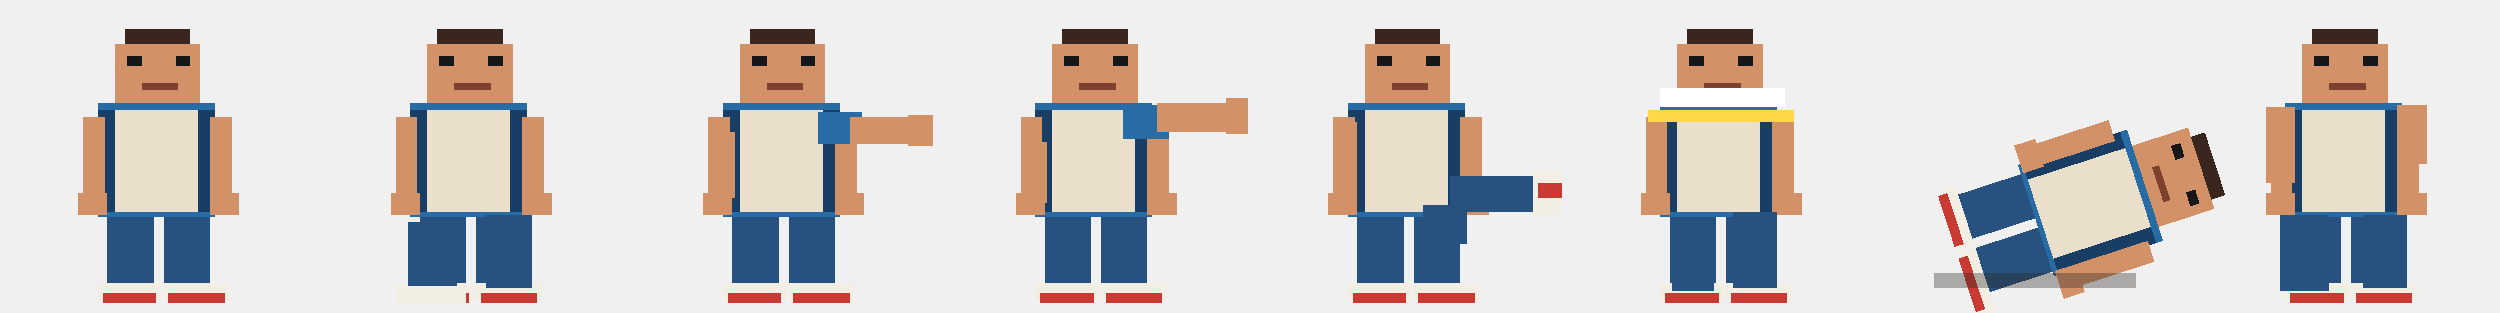
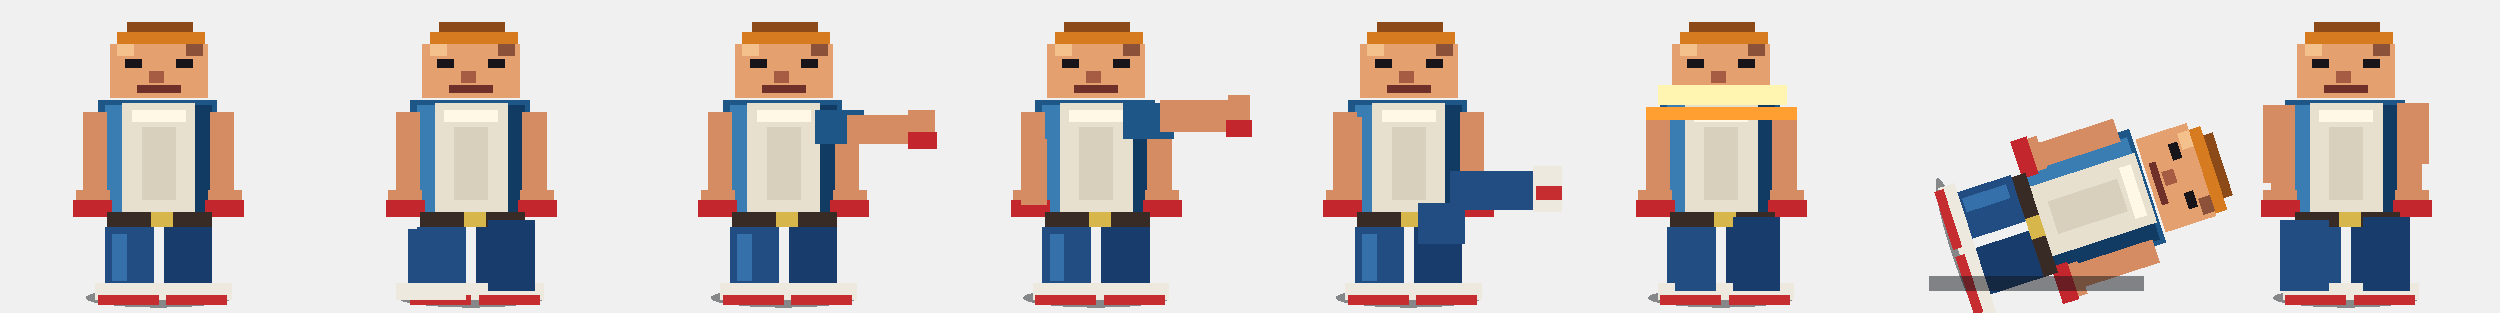
<svg xmlns="http://www.w3.org/2000/svg" width="1024" height="128" viewBox="0 0 1024 128" shape-rendering="crispEdges">
  <defs>
-     <g id="body">
-       <rect x="51" y="12" width="27" height="6" fill="#38261f" />
-       <rect x="47" y="18" width="35" height="24" fill="#d39168" />
-       <rect x="52" y="23" width="6" height="4" fill="#171719" />
-       <rect x="72" y="23" width="6" height="4" fill="#171719" />
-       <rect x="58" y="34" width="15" height="3" fill="#7e402f" />
-       <rect x="40" y="42" width="48" height="47" fill="#286ca5" />
-       <rect x="47" y="45" width="34" height="42" fill="#e9dfcb" />
-       <rect x="40" y="45" width="7" height="42" fill="#183e66" />
-       <rect x="81" y="45" width="7" height="42" fill="#183e66" />
-       <rect x="34" y="48" width="9" height="34" fill="#d39168" />
-       <rect x="86" y="48" width="9" height="34" fill="#d39168" />
-       <rect x="32" y="79" width="12" height="9" fill="#d39168" />
-       <rect x="86" y="79" width="12" height="9" fill="#d39168" />
-       <rect x="44" y="89" width="19" height="29" fill="#27517e" />
-       <rect x="67" y="89" width="19" height="29" fill="#27517e" />
-       <rect x="40" y="116" width="26" height="7" fill="#f2eee4" />
-       <rect x="67" y="116" width="27" height="7" fill="#f2eee4" />
-       <rect x="42" y="120" width="22" height="4" fill="#c93b32" />
-       <rect x="69" y="120" width="23" height="4" fill="#c93b32" />
+     <g id="alex">
+       <ellipse cx="65" cy="122" rx="30" ry="4" fill="#050609" opacity=".45" />
+       <rect x="52" y="9" width="27" height="5" fill="#8b4a18" />
+       <rect x="48" y="13" width="36" height="5" fill="#d77b20" />
+       <rect x="45" y="18" width="40" height="22" fill="#e4a06f" />
+       <rect x="48" y="18" width="7" height="5" fill="#f4c08b" />
+       <rect x="76" y="18" width="7" height="5" fill="#8c5139" />
+       <rect x="51" y="24" width="7" height="4" fill="#17151a" />
+       <rect x="72" y="24" width="7" height="4" fill="#17151a" />
+       <rect x="61" y="29" width="6" height="5" fill="#a65c43" />
+       <rect x="56" y="35" width="18" height="3" fill="#6f302a" />
+       <rect x="40" y="41" width="49" height="48" fill="#1e5688" />
+       <rect x="43" y="43" width="7" height="44" fill="#397db3" />
+       <rect x="80" y="43" width="7" height="44" fill="#123b63" />
+       <rect x="50" y="42" width="30" height="45" fill="#e8e0ce" />
+       <rect x="54" y="45" width="22" height="5" fill="#fff8e7" />
+       <rect x="58" y="52" width="14" height="30" fill="#d8cfbd" />
+       <rect x="34" y="46" width="10" height="35" fill="#d58c62" />
+       <rect x="31" y="78" width="14" height="10" fill="#d58c62" />
+       <rect x="30" y="82" width="16" height="7" fill="#c3262d" />
+       <rect x="86" y="46" width="10" height="35" fill="#d58c62" />
+       <rect x="85" y="78" width="14" height="10" fill="#d58c62" />
+       <rect x="84" y="82" width="16" height="7" fill="#c3262d" />
+       <rect x="44" y="87" width="43" height="6" fill="#382a25" />
+       <rect x="62" y="87" width="9" height="6" fill="#d7b64c" />
+       <rect x="43" y="93" width="20" height="26" fill="#214d82" />
+       <rect x="67" y="93" width="20" height="26" fill="#183c6b" />
+       <rect x="46" y="96" width="6" height="19" fill="#3670aa" />
+       <rect x="39" y="116" width="27" height="7" fill="#eee9df" />
+       <rect x="66" y="116" width="29" height="7" fill="#eee9df" />
+       <rect x="40" y="121" width="25" height="4" fill="#c52d31" />
+       <rect x="68" y="121" width="25" height="4" fill="#c52d31" />
    </g>
  </defs>
  <g>
-     <use href="#body" />
+     <use href="#alex" />
  </g>
  <g transform="translate(128)">
-     <use href="#body" />
-     <rect x="39" y="91" width="20" height="28" fill="#27517e" />
-     <rect x="71" y="88" width="19" height="30" fill="#27517e" />
-     <rect x="34" y="117" width="29" height="7" fill="#f2eee4" />
+     <use href="#alex" />
+     <rect x="39" y="94" width="19" height="25" fill="#214d82" />
+     <rect x="72" y="90" width="19" height="29" fill="#183c6b" />
+     <rect x="34" y="116" width="29" height="7" fill="#eee9df" />
  </g>
  <g transform="translate(256)">
-     <use href="#body" />
-     <rect x="79" y="46" width="18" height="13" fill="#286ca5" />
-     <rect x="92" y="48" width="31" height="11" fill="#d39168" />
-     <rect x="116" y="47" width="10" height="13" fill="#d39168" />
-     <rect x="34" y="54" width="11" height="27" fill="#d39168" />
+     <use href="#alex" />
+     <rect x="78" y="45" width="20" height="14" fill="#1e5688" />
+     <rect x="91" y="47" width="32" height="12" fill="#d58c62" />
+     <rect x="116" y="45" width="11" height="15" fill="#d58c62" />
+     <rect x="116" y="54" width="12" height="7" fill="#c3262d" />
  </g>
  <g transform="translate(384)">
-     <use href="#body" />
-     <rect x="76" y="43" width="19" height="14" fill="#286ca5" />
-     <rect x="90" y="42" width="35" height="12" fill="#d39168" />
-     <rect x="118" y="40" width="9" height="15" fill="#d39168" />
-     <rect x="35" y="58" width="10" height="25" fill="#d39168" />
+     <use href="#alex" />
+     <rect x="76" y="42" width="21" height="15" fill="#1e5688" />
+     <rect x="91" y="41" width="35" height="13" fill="#d58c62" />
+     <rect x="119" y="39" width="9" height="16" fill="#d58c62" />
+     <rect x="118" y="49" width="11" height="7" fill="#c3262d" />
+     <rect x="34" y="57" width="11" height="27" fill="#d58c62" />
  </g>
  <g transform="translate(512)">
-     <use href="#body" />
-     <rect x="71" y="84" width="18" height="16" fill="#27517e" />
-     <rect x="82" y="72" width="43" height="15" fill="#27517e" />
-     <rect x="116" y="70" width="12" height="18" fill="#f2eee4" />
-     <rect x="118" y="75" width="10" height="6" fill="#c93b32" />
-     <rect x="34" y="50" width="10" height="32" fill="#d39168" />
+     <use href="#alex" />
+     <rect x="69" y="83" width="19" height="17" fill="#214d82" />
+     <rect x="82" y="70" width="43" height="16" fill="#214d82" />
+     <rect x="116" y="68" width="12" height="19" fill="#eee9df" />
+     <rect x="117" y="76" width="11" height="6" fill="#c52d31" />
+     <rect x="35" y="48" width="11" height="34" fill="#d58c62" />
  </g>
  <g transform="translate(640)">
-     <use href="#body" />
-     <rect x="40" y="36" width="51" height="8" fill="#fff" />
-     <rect x="35" y="45" width="60" height="5" fill="#ffd84a" />
-     <rect x="45" y="92" width="17" height="27" fill="#27517e" />
-     <rect x="70" y="87" width="18" height="31" fill="#27517e" />
+     <use href="#alex" />
+     <rect x="39" y="35" width="53" height="8" fill="#fff4b0" />
+     <rect x="34" y="44" width="62" height="5" fill="#ff9e31" />
+     <rect x="46" y="94" width="17" height="25" fill="#214d82" />
+     <rect x="70" y="89" width="19" height="30" fill="#183c6b" />
  </g>
  <g transform="translate(768)">
    <g transform="rotate(72 64 91)">
-       <use href="#body" />
+       <use href="#alex" />
    </g>
-     <rect x="24" y="112" width="83" height="6" fill="#2b2523" opacity=".35" />
+     <rect x="22" y="113" width="88" height="6" fill="#11141a" opacity=".5" />
  </g>
  <g transform="translate(896)">
-     <use href="#body" />
-     <rect x="32" y="44" width="12" height="31" fill="#d39168" />
-     <rect x="86" y="43" width="12" height="24" fill="#d39168" />
-     <rect x="38" y="88" width="20" height="31" fill="#27517e" />
-     <rect x="72" y="88" width="18" height="30" fill="#27517e" />
+     <use href="#alex" />
+     <rect x="31" y="43" width="13" height="32" fill="#d58c62" />
+     <rect x="86" y="42" width="13" height="25" fill="#d58c62" />
+     <rect x="38" y="90" width="20" height="29" fill="#214d82" />
+     <rect x="72" y="89" width="19" height="30" fill="#183c6b" />
  </g>
</svg>
